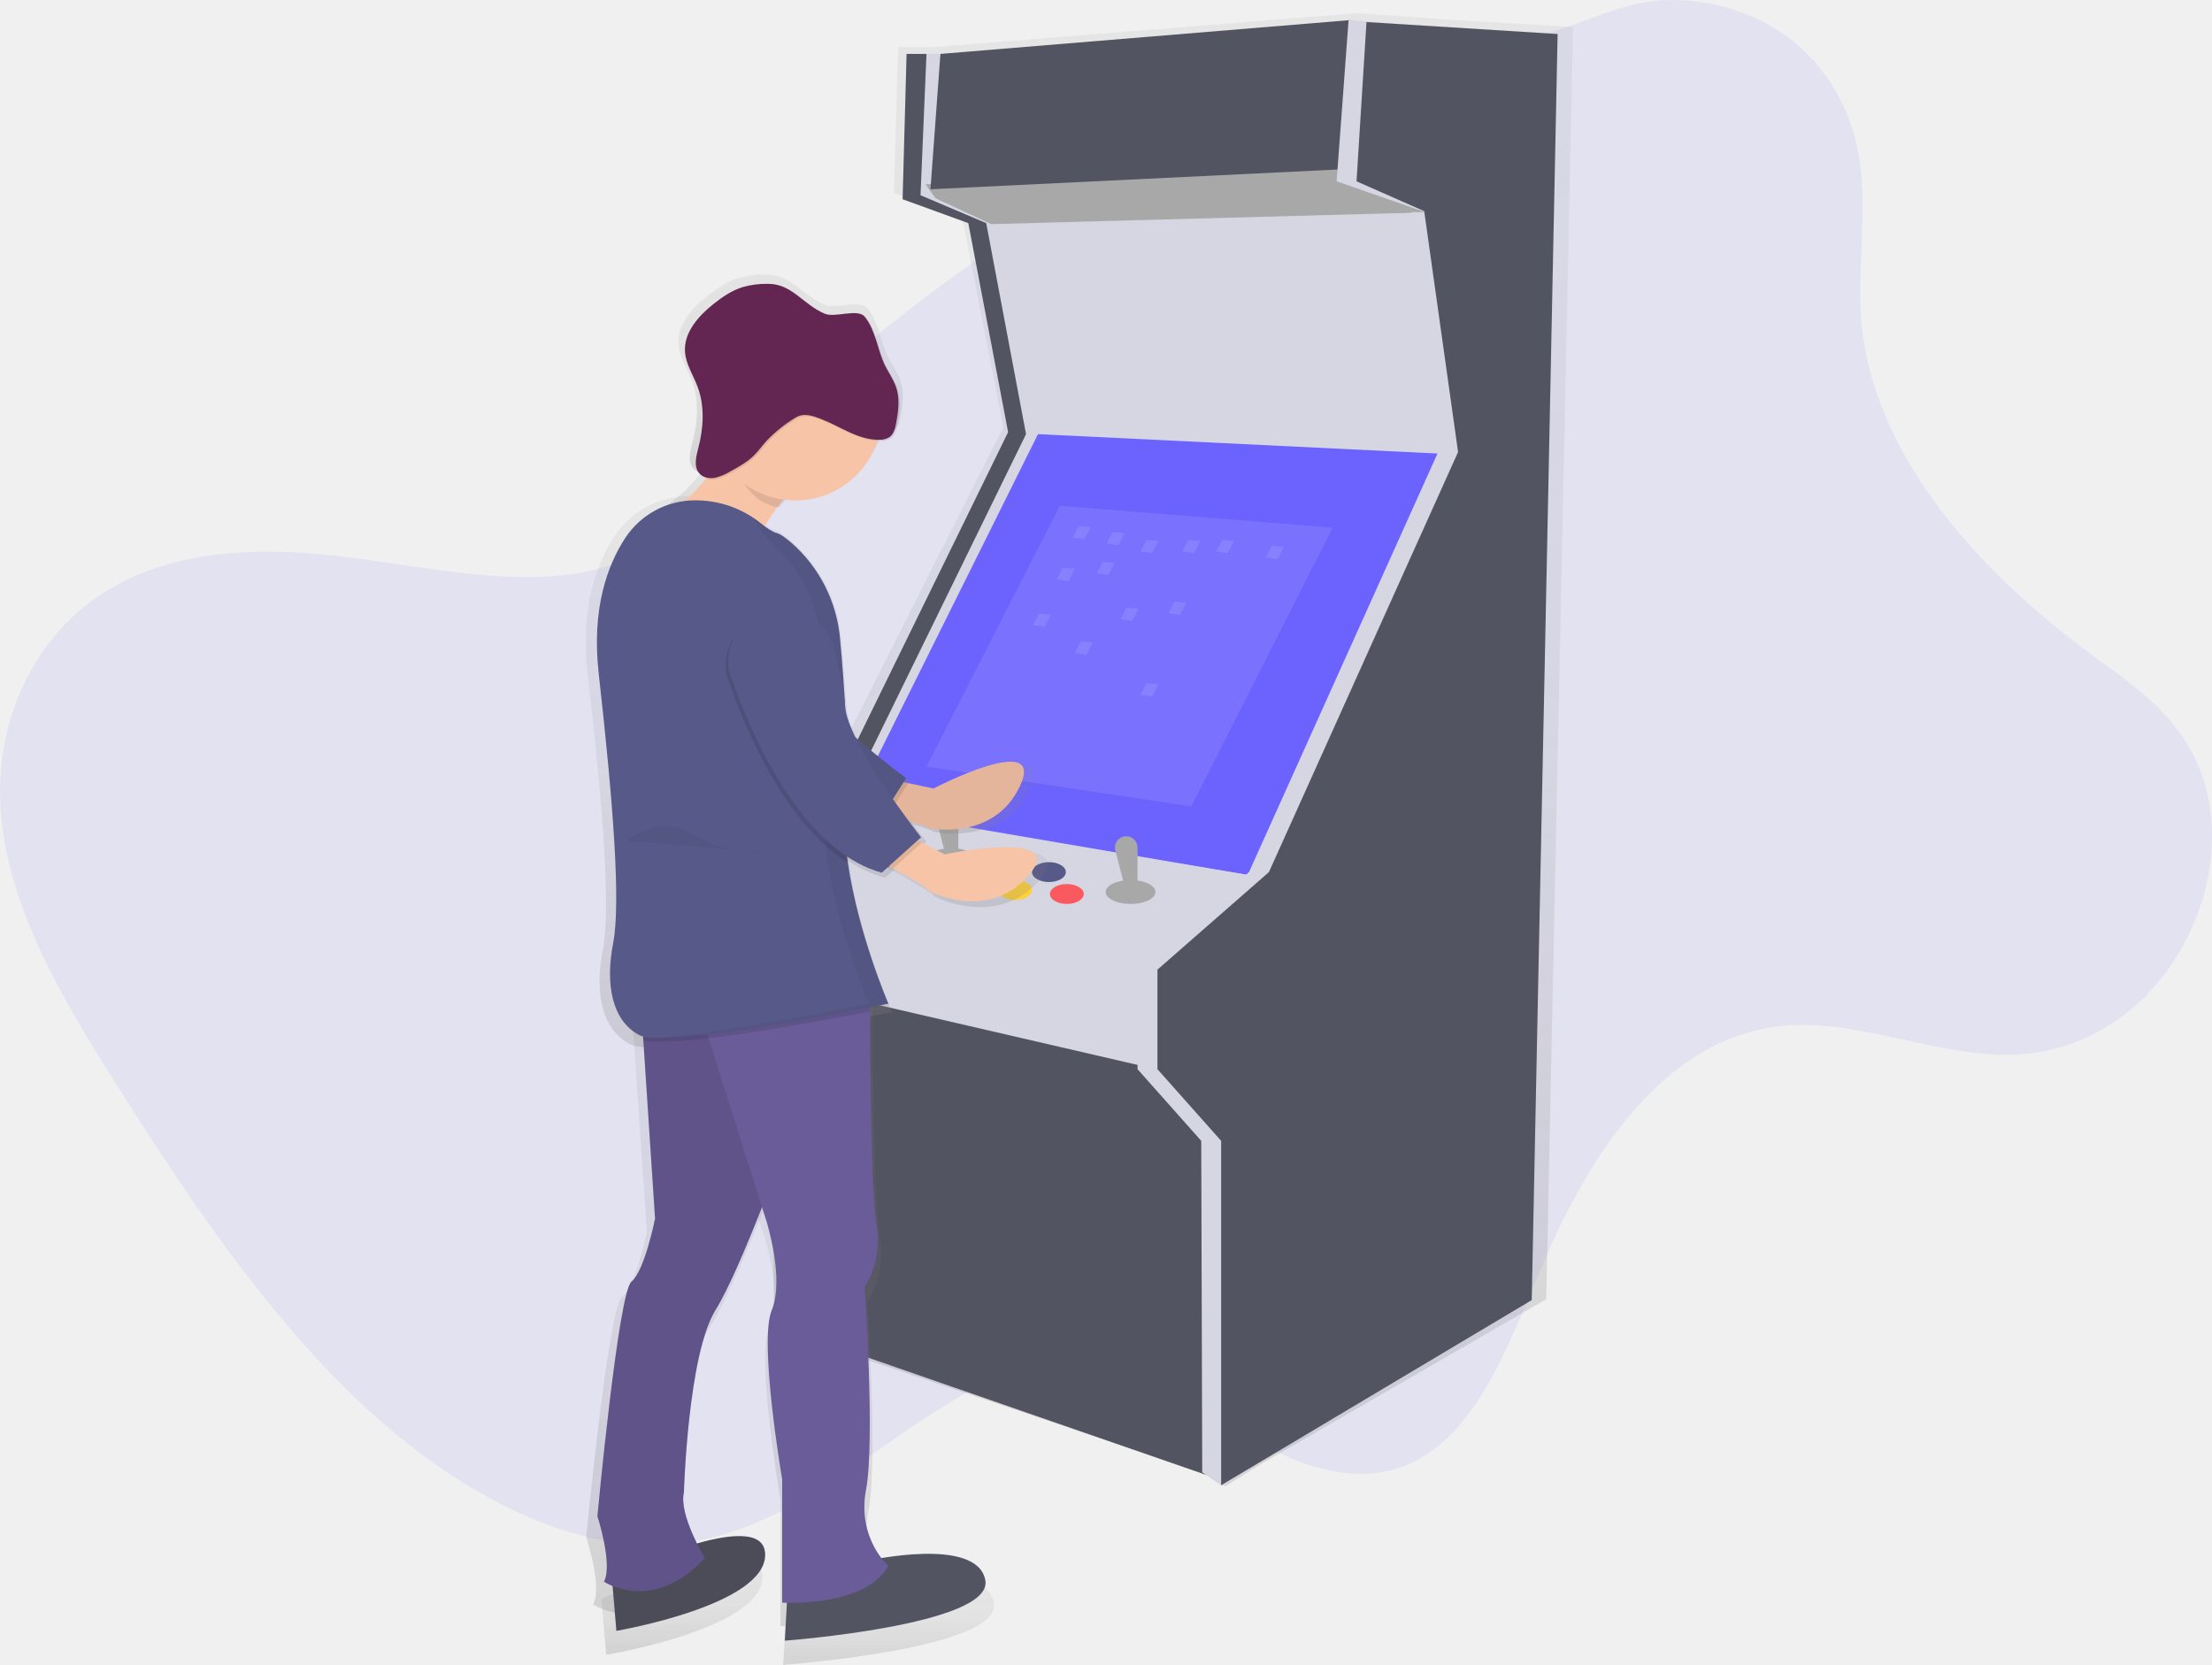
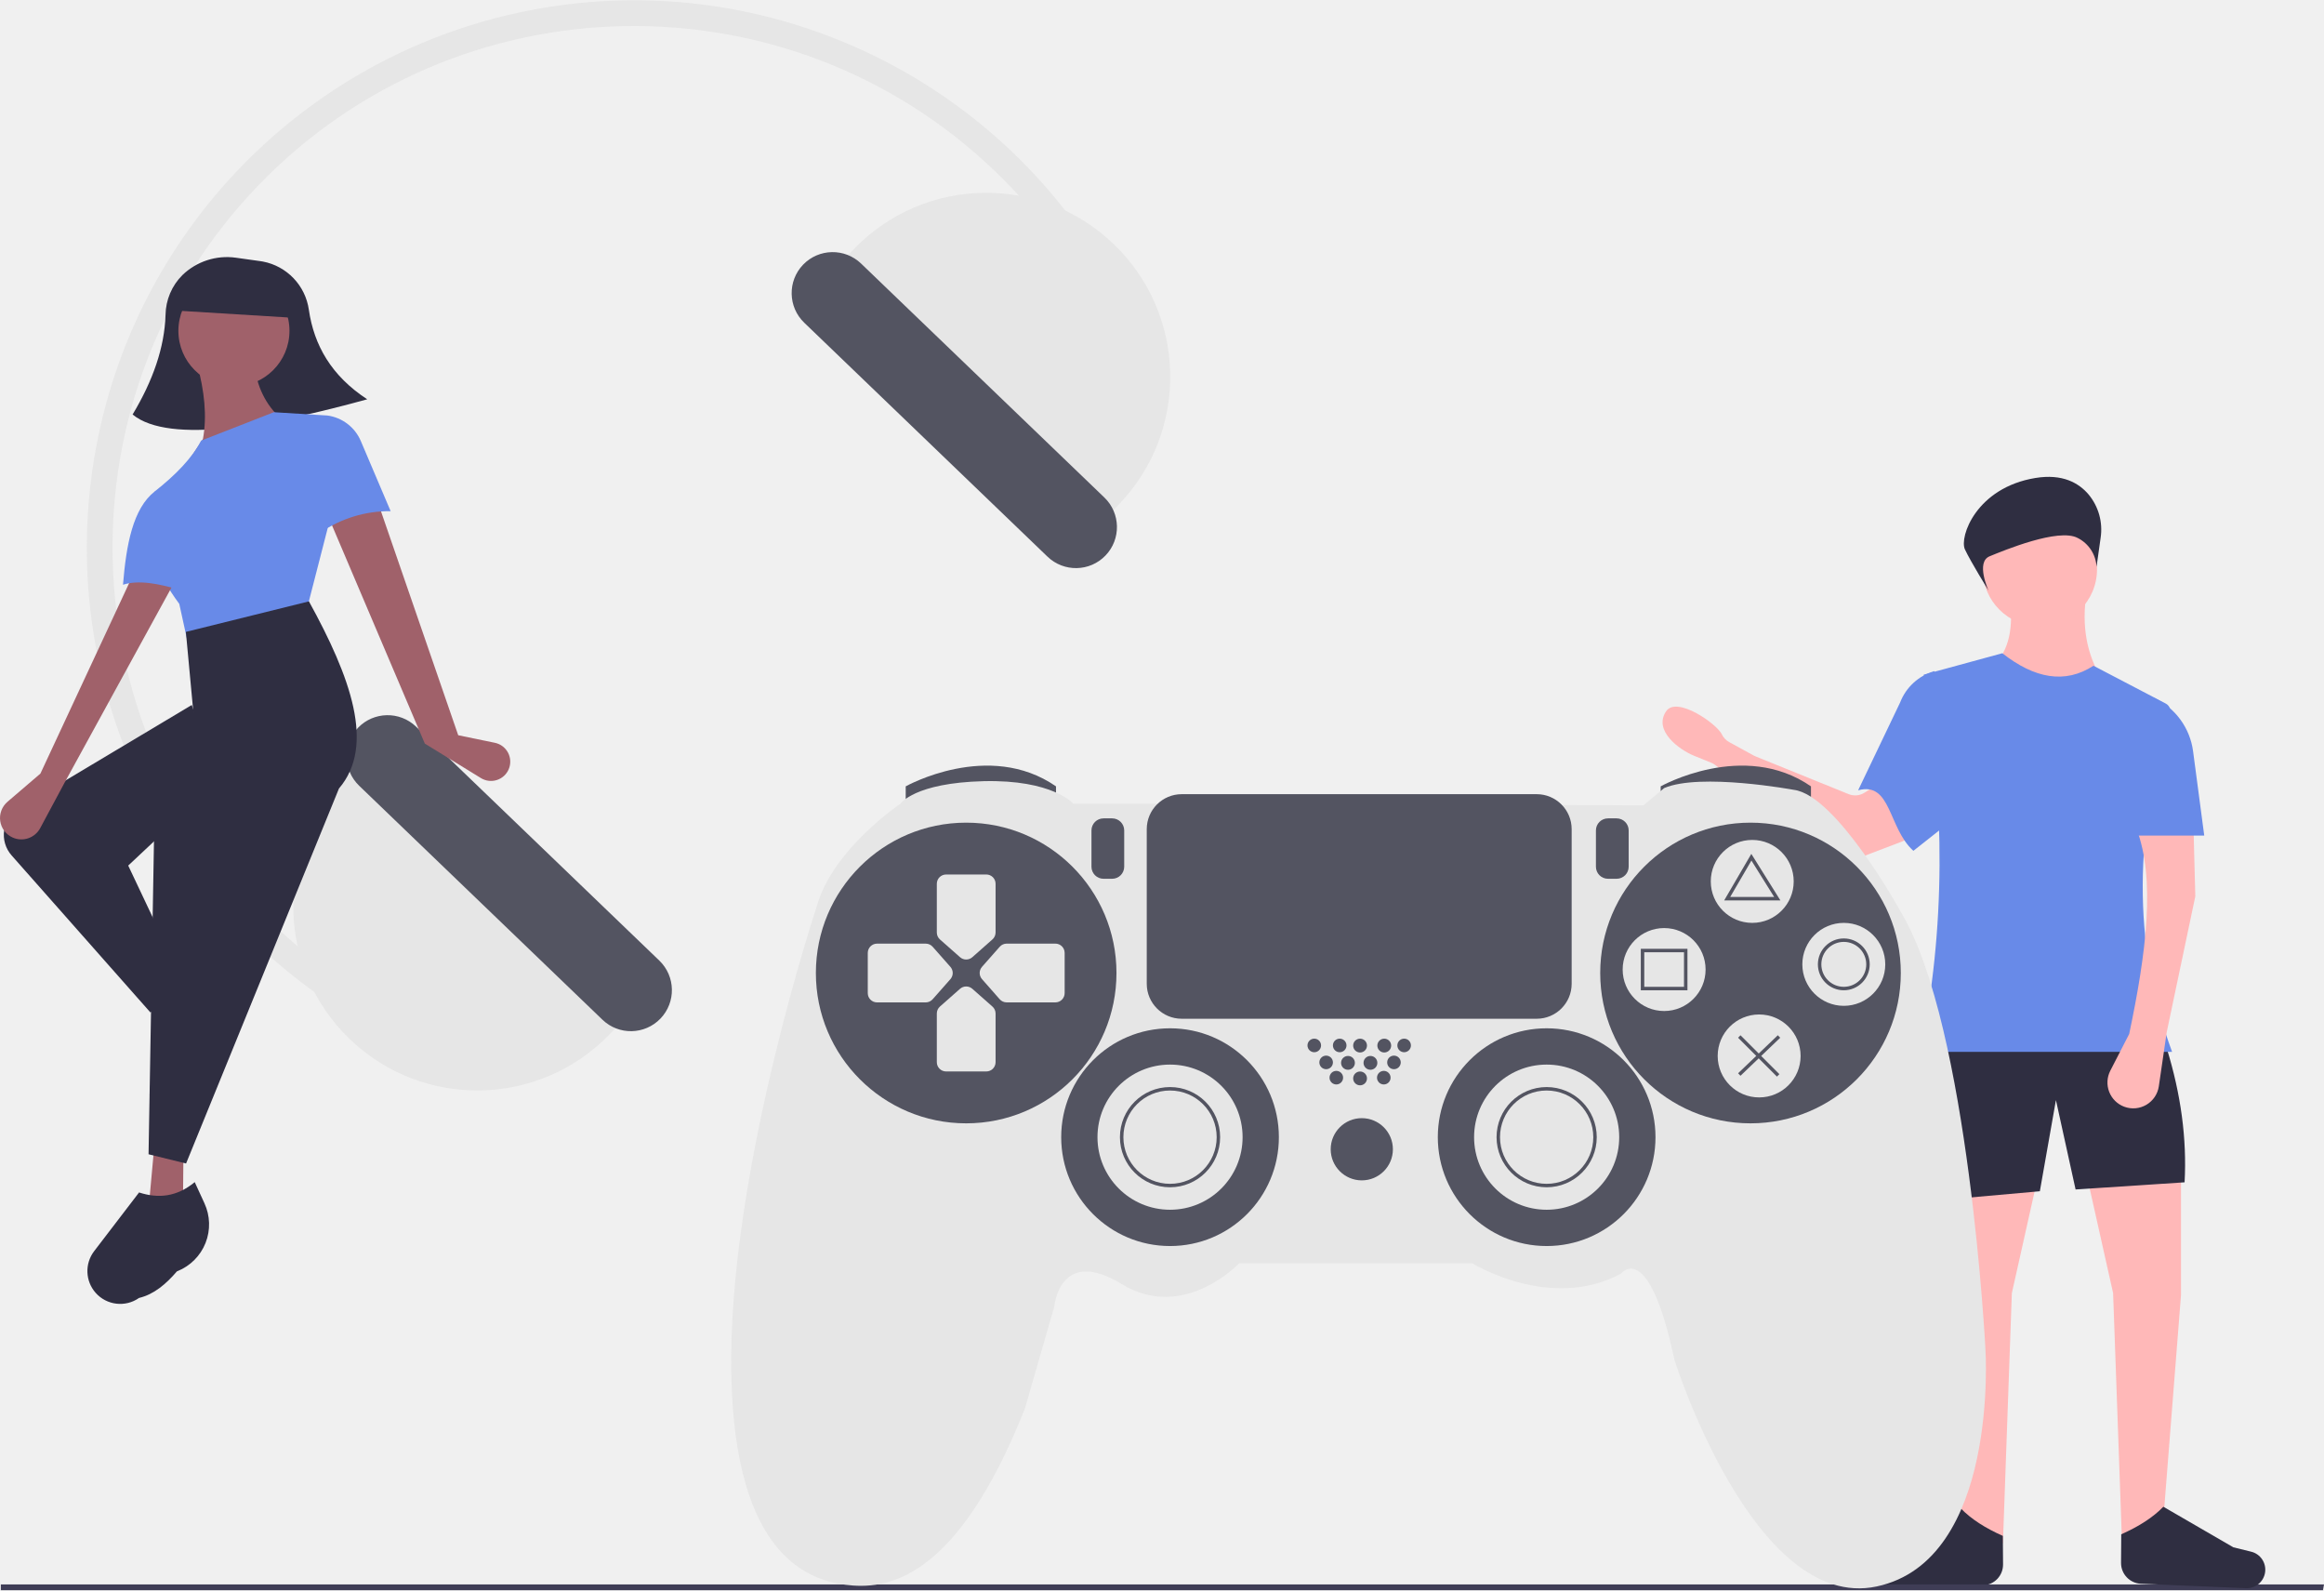
- <svg xmlns="http://www.w3.org/2000/svg" xmlns:xlink="http://www.w3.org/1999/xlink" id="9bd8837e-6a32-469b-9c65-eb2a44b6ad9f" data-name="Layer 1" width="1111.03" height="836.33" viewBox="0 0 1111.03 836.33">
-   <defs>
-     <linearGradient id="9a623e6e-caf0-4d64-85ef-a44d2d775d4e" x1="615.84" y1="778.42" x2="615.84" y2="38.42" gradientUnits="userSpaceOnUse">
-       <stop offset="0" stop-color="gray" stop-opacity="0.25" />
-       <stop offset="0.54" stop-color="gray" stop-opacity="0.12" />
-       <stop offset="1" stop-color="gray" stop-opacity="0.1" />
-     </linearGradient>
-     <linearGradient id="27839906-647e-4714-8b82-00411afaaa9d" x1="523.24" y1="450.57" x2="523.24" y2="415.61" xlink:href="#9a623e6e-caf0-4d64-85ef-a44d2d775d4e" />
-     <linearGradient id="019c00cb-56c9-415d-990c-d992997e4242" x1="492.75" y1="443.37" x2="492.75" y2="424.79" xlink:href="#9a623e6e-caf0-4d64-85ef-a44d2d775d4e" />
-     <linearGradient id="231821a7-8fe6-4f40-9490-9a81b384aeef" x1="440.03" y1="447.06" x2="440.03" y2="328.96" xlink:href="#9a623e6e-caf0-4d64-85ef-a44d2d775d4e" />
-     <linearGradient id="ae18a487-9ffc-47bd-8f52-b3a16e5ff5c8" x1="387.02" y1="863.11" x2="387.02" y2="814.32" xlink:href="#9a623e6e-caf0-4d64-85ef-a44d2d775d4e" />
-     <linearGradient id="55e06269-ab84-4259-86ac-b336e5465e15" x1="490.84" y1="868.17" x2="490.84" y2="823.44" xlink:href="#9a623e6e-caf0-4d64-85ef-a44d2d775d4e" />
-     <linearGradient id="0a1d47d7-d222-4d2a-84f6-1160d51d618c" x1="389.79" y1="842.68" x2="389.79" y2="511.9" xlink:href="#9a623e6e-caf0-4d64-85ef-a44d2d775d4e" />
-     <linearGradient id="68af950a-3acb-4036-a310-20f1e00a0aa7" x1="440.98" y1="848.71" x2="440.98" y2="532.82" xlink:href="#9a623e6e-caf0-4d64-85ef-a44d2d775d4e" />
-     <linearGradient id="0ce50e0a-8288-45d6-a68e-f9c25cfd9357" x1="413.14" y1="308.13" x2="413.14" y2="236.61" xlink:href="#9a623e6e-caf0-4d64-85ef-a44d2d775d4e" />
-     <linearGradient id="2468d3b2-8c71-46f1-86a0-8806dd38ede0" x1="422.31" y1="559.9" x2="422.31" y2="511.9" xlink:href="#9a623e6e-caf0-4d64-85ef-a44d2d775d4e" />
-     <linearGradient id="ab82eb9a-10bc-4015-8c83-c1b3ce6172f0" x1="415.6" y1="557.88" x2="415.6" y2="281.14" xlink:href="#9a623e6e-caf0-4d64-85ef-a44d2d775d4e" />
-     <linearGradient id="8509957c-49db-4aed-8978-fce3b7f533d4" x1="438.88" y1="467.59" x2="438.88" y2="339.25" xlink:href="#9a623e6e-caf0-4d64-85ef-a44d2d775d4e" />
-     <linearGradient id="c54b3c11-abda-43bb-8a8d-1fa56ce4f5d1" x1="433.54" y1="284.73" x2="433.54" y2="240.66" xlink:href="#9a623e6e-caf0-4d64-85ef-a44d2d775d4e" />
-     <linearGradient id="40d04a76-1424-458b-b947-a5bfbc7d42f2" x1="398.91" y1="249.31" x2="398.91" y2="160.24" xlink:href="#9a623e6e-caf0-4d64-85ef-a44d2d775d4e" />
-     <linearGradient id="5ce16e99-e1d1-4913-b330-fcfdc7b7fa41" x1="442.24" y1="270.35" x2="442.24" y2="170.34" xlink:href="#9a623e6e-caf0-4d64-85ef-a44d2d775d4e" />
-     <linearGradient id="4b9461a6-5ec4-4f73-8b59-40f8951be702" x1="441.54" y1="269.68" x2="441.54" y2="169.67" xlink:href="#9a623e6e-caf0-4d64-85ef-a44d2d775d4e" />
-     <linearGradient id="e3604d36-f40d-4186-a927-9dbaf3781bd2" x1="429.99" y1="557.88" x2="429.99" y2="290.91" xlink:href="#9a623e6e-caf0-4d64-85ef-a44d2d775d4e" />
-     <linearGradient id="2fa73d01-fdfe-4305-bc58-d4f4516ffda0" x1="528.56" y1="487.5" x2="528.56" y2="453.2" xlink:href="#9a623e6e-caf0-4d64-85ef-a44d2d775d4e" />
-     <linearGradient id="c580d740-0609-4a8d-8b93-2823000eeb05" x1="498.27" y1="470.57" x2="498.27" y2="453.2" xlink:href="#9a623e6e-caf0-4d64-85ef-a44d2d775d4e" />
-     <linearGradient id="3a3f1fbb-e5c8-4212-ad65-595049b5103a" x1="458.92" y1="472.77" x2="458.92" y2="337.23" xlink:href="#9a623e6e-caf0-4d64-85ef-a44d2d775d4e" />
-     <linearGradient id="557e2b40-a269-4a6b-b7c4-b92691329eac" x1="393.94" y1="462.98" x2="393.94" y2="448.81" xlink:href="#9a623e6e-caf0-4d64-85ef-a44d2d775d4e" />
-   </defs>
-   <path d="M979.63,195.7c7.28,69.4,64,127.57,117.56,166.57,17.92,13.06,37.27,26.52,48.57,48,13.81,26.21,11.38,57.12,2.53,80.58-16.12,42.77-52.19,70-93.91,70.84-36,.74-74.57-16.88-110.36-14.87C884.12,550.14,844.7,607,819.24,667.22c-18,42.6-35.45,92.38-75.5,103-28.18,7.5-61.6-7.22-89.82-29.56-13.63-10.79-27.07-23.69-42-28.4-8.86-2.8-17.63-2.46-26-1.25C509.41,722.1,458.87,802,381,807.63c-52.59,3.84-110.19-27.91-157.43-73S137.83,631.85,101.33,574C75.39,532.89,48.93,487.84,45,441.06,40.79,391.56,64,350,96.77,329.39s74-23,114.73-18.56c50.94,5.53,105.34,20.87,149.36,1.19,30-13.4,51.59-41.69,74.93-66.35,39-41.22,84.39-73.4,129.94-104.75,43.6-30,88-59.64,138-76,35.44-11.61,73.1-7.69,109.51-14.43,23.74-4.39,43.48-18,68.42-18.59,30.72-.78,68.63,12.43,87.89,51.4C987.89,120.31,975.76,158.87,979.63,195.7Z" transform="translate(-44.49 -31.83)" fill="#6c63ff" opacity="0.1" />
-   <path d="M834.57,45.45l-68.3-4.14-39.52-2.82v-.07l-.49,0-.55,0v.08l-212.51,17H495.58l-2.07,73.35,34.21,12.06,20.73,105.5L454.12,433.28l-57,43.2v41.19l34.21,33.16,2.07,151.72,10.37,2,0-1.61,5.21,1v.6l202.45,68.08,8.51,5.77,17.8-11.09,143.4-82.85ZM616.92,516.77h0l55.46-47h0ZM424.57,536.27l15,14.57v.9Z" transform="translate(-44.49 -31.83)" fill="url(#9a623e6e-caf0-4d64-85ef-a44d2d775d4e)" />
-   <polygon points="407.35 522.08 609.35 573.08 579.35 539.08 562.35 518.08 385.35 483.08 377.35 490.08 407.35 522.08" fill="#535461" />
-   <polygon points="377.35 490.08 576.35 536.08 577.35 488.08 520.35 466.08 406.35 447.08 373.35 447.08 377.35 490.08" fill="#d6d6e3" />
-   <polygon points="521.35 218.08 724.35 231.08 724.35 193.08 710.35 108.08 703.35 102.08 500.35 108.08 521.35 218.08" fill="#d6d6e3" />
-   <polygon points="473.35 27.08 463.35 27.08 461.35 100.08 494.35 112.08 514.35 217.08 423.35 403.08 368.35 446.08 368.35 487.08 401.35 520.08 403.35 671.08 413.35 673.08 411.35 523.08 378.35 488.08 377.35 446.08 430.35 404.08 523.35 218.08 503.35 112.08 470.35 98.08 473.35 27.08 473.35 27.08" fill="#d6d6e3" />
-   <polygon points="465.35 27.08 455.35 27.08 453.35 100.08 486.35 112.08 506.35 217.08 415.35 403.08 360.35 446.08 360.35 487.08 393.35 520.08 395.35 671.08 405.35 673.08 403.35 523.08 370.35 488.08 369.35 446.08 424.35 404.08 515.35 218.08 495.35 112.08 462.35 98.08 465.35 27.08 465.35 27.08" fill="#535461" />
-   <polygon points="464.85 92.58 469.85 99.58 497.85 112.58 719.85 106.58 698.35 100.08 675.35 90.08 678.35 82.08 464.85 92.58" fill="#a8a8a8" />
-   <polygon points="427.35 407.08 630.35 440.08 671.35 353.08 727.35 228.08 521.35 218.08 427.35 407.08" fill="#6c63ff" />
-   <g opacity="0.1">
-     <polygon points="532.35 254.08 669.35 265.08 598.35 405.08 465.35 385.08 532.35 254.08" fill="#fff" />
-   </g>
-   <g opacity="0.1">
-     <polygon points="541.8 264.25 547.85 264.74 544.72 270.91 538.85 270.03 541.8 264.25" fill="#fff" />
-   </g>
-   <g opacity="0.1">
-     <polygon points="542.8 322.25 548.85 322.74 545.72 328.91 539.85 328.03 542.8 322.25" fill="#fff" />
-   </g>
-   <g opacity="0.1">
-     <polygon points="575.8 271.25 581.85 271.74 578.72 277.91 572.85 277.03 575.8 271.25" fill="#fff" />
-   </g>
-   <g opacity="0.1">
-     <polygon points="638.8 274.25 644.85 274.74 641.72 280.91 635.85 280.03 638.8 274.25" fill="#fff" />
-   </g>
-   <g opacity="0.1">
-     <polygon points="553.8 282.25 559.85 282.74 556.72 288.91 550.85 288.03 553.8 282.25" fill="#fff" />
-   </g>
-   <g opacity="0.1">
-     <polygon points="575.8 343.25 581.85 343.74 578.72 349.91 572.85 349.03 575.8 343.25" fill="#fff" />
-   </g>
-   <g opacity="0.1">
-     <polygon points="521.8 308.25 527.85 308.74 524.72 314.91 518.85 314.03 521.8 308.25" fill="#fff" />
-   </g>
-   <g opacity="0.1">
-     <polygon points="613.8 271.25 619.85 271.74 616.72 277.91 610.85 277.03 613.8 271.25" fill="#fff" />
-   </g>
-   <g opacity="0.1">
-     <polygon points="565.8 305.25 571.85 305.74 568.72 311.91 562.85 311.03 565.8 305.25" fill="#fff" />
-   </g>
-   <g opacity="0.1">
-     <polygon points="558.8 267.25 564.85 267.74 561.72 273.91 555.85 273.03 558.8 267.25" fill="#fff" />
-   </g>
-   <g opacity="0.1">
-     <polygon points="589.8 302.25 595.85 302.74 592.72 308.91 586.85 308.03 589.8 302.25" fill="#fff" />
-   </g>
-   <g opacity="0.1">
-     <polygon points="596.8 271.25 602.85 271.74 599.72 277.91 593.85 277.03 596.8 271.25" fill="#fff" />
-   </g>
-   <g opacity="0.1">
-     <polygon points="533.8 285.25 539.85 285.74 536.72 291.91 530.85 291.03 533.8 285.25" fill="#fff" />
-   </g>
-   <polygon points="373.35 447.08 571.35 487.08 625.89 439.36 427.85 405.58 373.35 447.08" fill="#d6d6e3" />
-   <polygon points="410.35 517.08 410.35 673.08 606.35 741.08 609.35 579.08 601.35 564.01 565.35 555.08 410.35 517.08" fill="#535461" />
-   <ellipse cx="435.85" cy="420.08" rx="8.5" ry="5" fill="#575988" />
-   <ellipse cx="442.85" cy="431.08" rx="8.5" ry="5" fill="#fa595f" />
-   <ellipse cx="418.85" cy="428.08" rx="8.5" ry="5" fill="#ffd037" />
-   <ellipse cx="526.85" cy="438.08" rx="8.5" ry="5" fill="#575988" />
-   <ellipse cx="509.85" cy="447.08" rx="8.5" ry="5" fill="#ffd037" />
-   <ellipse cx="477.85" cy="432.08" rx="12.5" ry="6" fill="#a8a8a8" />
-   <ellipse cx="535.85" cy="449.08" rx="8.5" ry="5" fill="#fa595f" />
-   <path d="M525.84,462.92h-6L514.68,443a5.67,5.67,0,0,1,5.49-7.09h0a5.67,5.67,0,0,1,5.67,5.67Z" transform="translate(-44.49 -31.83)" fill="#a8a8a8" />
-   <ellipse cx="567.85" cy="448.08" rx="12.5" ry="6" fill="#a8a8a8" />
-   <path d="M615.84,478.92h-6L604.68,459a5.67,5.67,0,0,1,5.49-7.09h0a5.67,5.67,0,0,1,5.67,5.67Z" transform="translate(-44.49 -31.83)" fill="#a8a8a8" />
-   <polygon points="472.35 27.08 678.35 10.08 673.35 85.08 467.35 95.08 472.35 27.08" fill="#535461" />
-   <polygon points="677.35 10.08 772.35 17.08 759.35 653.08 613.85 746.58 603.85 739.58 603.35 573.08 571.35 537.08 571.35 487.08 627.35 438.08 722.35 227.08 708.85 106.58 715.85 106.58 671.35 91.08 677.35 10.08" fill="#d6d6e3" />
-   <polygon points="686.35 11.08 782.35 17.08 769.35 653.08 613.35 746.08 613.35 573.08 581.35 537.08 581.35 487.08 637.35 438.08 732.35 227.08 715.35 106.08 681.35 91.08 686.35 11.08" fill="#535461" />
-   <path d="M561.95,428.21c-14,29-48.46,21.48-48.46,21.48-1.78-1.65-12.92-4.41-21.37-6.32-5.42-1.23-9.73-2.09-9.73-2.09l11.83-16.49,8.87,1.82,13.23,2.72S576,399.22,561.95,428.21Z" transform="translate(-44.49 -31.83)" fill="url(#27839906-647e-4714-8b82-00411afaaa9d)" />
-   <g opacity="0.08">
-     <path d="M561.95,428.21c-14,29-48.46,21.48-48.46,21.48-1.78-1.65-12.92-4.41-21.37-6.32-5.42-1.23-9.73-2.09-9.73-2.09l11.83-16.49,8.87,1.82,13.23,2.72S576,399.22,561.95,428.21Z" transform="translate(-44.49 -31.83)" fill="url(#27839906-647e-4714-8b82-00411afaaa9d)" />
-   </g>
-   <g opacity="0.1">
-     <path d="M503.1,426.61l-11,16.77c-5.42-1.23-9.73-2.09-9.73-2.09l11.83-16.49Z" transform="translate(-44.49 -31.83)" fill="url(#019c00cb-56c9-415d-990c-d992997e4242)" />
-   </g>
-   <path d="M380.12,366.67s51.57,80.59,106.79,80.4l15-23s-50.54-36.1-57.26-54.92c-2.48-7-7.6-16.59-13.06-26-16.77-28.83-62-10-52.06,21.68Q379.82,365.77,380.12,366.67Z" transform="translate(-44.49 -31.83)" fill="url(#231821a7-8fe6-4f40-9490-9a81b384aeef)" />
-   <g opacity="0.05">
-     <path d="M380.12,366.67s51.57,80.59,106.79,80.4l15-23s-50.54-36.1-57.26-54.92c-2.48-7-7.6-16.59-13.06-26-16.77-28.83-62-10-52.06,21.68Q379.82,365.77,380.12,366.67Z" transform="translate(-44.49 -31.83)" fill="url(#231821a7-8fe6-4f40-9490-9a81b384aeef)" />
-   </g>
-   <path d="M346.55,835.1l2.42,28s79.21-13.16,78.52-39.47S346.55,835.1,346.55,835.1Z" transform="translate(-44.49 -31.83)" fill="url(#ae18a487-9ffc-47bd-8f52-b3a16e5ff5c8)" />
-   <g opacity="0.1">
-     <path d="M346.55,835.1l2.42,28s79.21-13.16,78.52-39.47S346.55,835.1,346.55,835.1Z" transform="translate(-44.49 -31.83)" fill="url(#ae18a487-9ffc-47bd-8f52-b3a16e5ff5c8)" />
-   </g>
-   <path d="M439.25,843.87l-1.38,24.29s110-8.1,105.84-31S481.45,827,481.45,827Z" transform="translate(-44.49 -31.83)" fill="url(#55e06269-ab84-4259-86ac-b336e5465e15)" />
-   <path d="M440.63,606.37s-6.5,18-14.8,38.62c-7.94,19.74-17.52,41.93-24.63,53.14-14.53,22.94-16.6,93.79-16.6,93.79-2.77,11.47,11.07,33.74,11.07,33.74-27.67,29-53.27,12.15-53.27,12.15,4.84-8.77-3.46-33.74-3.46-33.74s11.07-115.38,18-120.78,12.45-32.39,12.45-32.39l-6.19-91.72-1.42-21,59.49-26.31,4.29,20.92,4.25,20.71Z" transform="translate(-44.49 -31.83)" fill="url(#0a1d47d7-d222-4d2a-84f6-1160d51d618c)" />
-   <g opacity="0.1">
-     <path d="M440.63,606.37s-6.5,18-14.8,38.62c-7.94,19.74-17.52,41.93-24.63,53.14-14.53,22.94-16.6,93.79-16.6,93.79-2.77,11.47,11.07,33.74,11.07,33.74-27.67,29-53.27,12.15-53.27,12.15,4.84-8.77-3.46-33.74-3.46-33.74s11.07-115.38,18-120.78,12.45-32.39,12.45-32.39l-6.19-91.72-1.42-21,59.49-26.31,4.29,20.92,4.25,20.71Z" transform="translate(-44.49 -31.83)" fill="url(#0a1d47d7-d222-4d2a-84f6-1160d51d618c)" />
-   </g>
-   <path d="M492.51,829.71c-12.45,21.59-56,18.89-56,18.89V785.17s-12.45-70.85-5.53-87-2.77-45.88-2.77-45.88L425.83,645l-28.21-87-8.18-25.22h93.39s0,4.32,0,11.34c.12,27,.68,93.91,3.43,109.44,3.46,19.57-6.23,32.39-6.23,32.39s5.53,79.62.69,104.58S492.51,829.71,492.51,829.71Z" transform="translate(-44.49 -31.83)" fill="url(#68af950a-3acb-4036-a310-20f1e00a0aa7)" />
-   <path d="M415.73,236.61s-14.53,39.13-43.58,53.3,47.73,18.22,47.73,18.22,12.45-29.69,40.81-50.61Z" transform="translate(-44.49 -31.83)" fill="url(#0ce50e0a-8288-45d6-a68e-f9c25cfd9357)" />
-   <g opacity="0.1">
-     <path d="M482.86,544.16c-11.58,2.23-32.07,6.05-53.06,9.37-11,1.74-22.12,3.34-32.18,4.5-15.48,1.79-28.43,2.54-34.43,1.14l-1.42-21,59.49-26.31,4.29,20.92h57.28S482.83,537.14,482.86,544.16Z" transform="translate(-44.49 -31.83)" fill="url(#2468d3b2-8c71-46f1-86a0-8806dd38ede0)" />
-   </g>
-   <path d="M492.51,540.24S375.6,563.86,361.08,556.44s-18-26.31-13.84-47.23,0-72.87-7.61-139c-3.83-33.3,4.61-55.65,13.95-69.63a44.41,44.41,0,0,1,37-19.43,56,56,0,0,1,34.87,12c2.92,2.33,5.87,4.24,8.28,4.89,1.9.51,4.76,2.53,8,5.28A73.67,73.67,0,0,1,467,352.23c1.2,12.57,2.47,28.4,3.09,44.4a361,361,0,0,1-.42,41,134.37,134.37,0,0,0,1.42,29.91C476.48,504,492.51,540.24,492.51,540.24Z" transform="translate(-44.49 -31.83)" fill="url(#ab82eb9a-10bc-4015-8c83-c1b3ce6172f0)" />
-   <g opacity="0.1">
-     <path d="M471.1,467.59c-42.43-25.82-64.37-98.06-64.37-98.06,0-.63,0-1.25-.07-1.86-.95-33.13,47.83-39.51,56.11-7.36,2.69,10.47,5,21.09,5.48,28.43a30.39,30.39,0,0,0,1.85,7.89,361,361,0,0,1-.42,41A134.37,134.37,0,0,0,471.1,467.59Z" transform="translate(-44.49 -31.83)" fill="url(#8509957c-49db-4aed-8978-fce3b7f533d4)" />
-   </g>
-   <g opacity="0.1">
-     <path d="M408.46,259.89c6.9,11.41,12.36,22.9,26.37,24.85a126.9,126.9,0,0,1,23.78-23.16l-45-20.92S416.25,247.8,408.46,259.89Z" transform="translate(-44.49 -31.83)" fill="url(#c54b3c11-abda-43bb-8a8d-1fa56ce4f5d1)" />
-   </g>
-   <ellipse cx="398.91" cy="204.77" rx="45.66" ry="44.53" fill="url(#40d04a76-1424-458b-b947-a5bfbc7d42f2)" />
-   <g opacity="0.1">
-     <path d="M488.53,250.57a9.33,9.33,0,0,0,5.36-1.42c2.19-1.59,2.89-4.44,3.39-7.06,1.19-6.19,2.12-12.71,0-18.67-1.37-3.94-4-7.35-5.84-11.09-4.1-8.17-4.83-18-10.68-25.09-3.65-4.44-16.48,0-21.84-2.24-11.52-4.84-16.52-14.66-29.07-14.65a46.37,46.37,0,0,0-13.62,1.7c-5.61,1.73-10.57,5-15.18,8.59-8,6.22-15.84,14.76-15.13,24.74.46,6.37,4.35,12,6.64,17.94,3.84,10,3.14,21.24.37,31.6-1.18,4.41-2.53,9.68.6,13.05,2,2.11,5.17,2.71,8,2.25a26.64,26.64,0,0,0,8-3.2c4.5-2.39,9.06-4.82,12.7-8.33,2.41-2.32,4.35-5.06,6.64-7.49a73.4,73.4,0,0,1,15.1-12c4.43-2.66,9-1,13.65.73C467.84,243.68,477.29,250.77,488.53,250.57Z" transform="translate(-44.49 -31.83)" fill="url(#5ce16e99-e1d1-4913-b330-fcfdc7b7fa41)" />
-   </g>
-   <path d="M487.84,249.89a9.33,9.33,0,0,0,5.36-1.42c2.19-1.59,2.89-4.44,3.39-7.06,1.19-6.19,2.12-12.71,0-18.67-1.37-3.94-4-7.35-5.84-11.09-4.1-8.17-4.83-18-10.68-25.09-3.65-4.44-15.79.68-21.15-1.57-11.52-4.84-17.21-15.33-29.76-15.32a46.37,46.37,0,0,0-13.62,1.7c-5.61,1.73-10.57,5-15.18,8.59-8,6.22-15.84,14.76-15.13,24.74.46,6.37,4.35,12,6.64,17.94,3.84,10,3.14,21.24.37,31.6-1.18,4.41-2.53,9.68.6,13.05,2,2.11,5.17,2.71,8,2.25a26.64,26.64,0,0,0,8-3.2c4.5-2.39,9.06-4.82,12.7-8.33,2.41-2.32,4.35-5.06,6.64-7.49a73.4,73.4,0,0,1,15.1-12c4.43-2.66,9-1,13.65.73C467.15,243,476.6,250.09,487.84,249.89Z" transform="translate(-44.49 -31.83)" fill="url(#4b9461a6-5ec4-4f73-8b59-40f8951be702)" />
-   <g opacity="0.05">
-     <path d="M471.1,467.59a134.37,134.37,0,0,1-1.42-29.91,361,361,0,0,0,.42-41c-.62-16-1.88-31.83-3.09-44.4a73.67,73.67,0,0,0-25.33-48.94c-3.21-2.75-6.07-4.78-8-5.28-2.41-.64-5.36-2.56-8.28-4.89-9.82-7.83,2.66,7.42,5.87,10.17a73.67,73.67,0,0,1,25.33,48.94c1.2,12.57,2.47,28.4,3.09,44.4a361,361,0,0,1-.42,41,134.37,134.37,0,0,0,1.42,29.91c5.38,36.43,21.41,72.65,21.41,72.65s-78.26,15.81-114.68,17.49c28.54,2,125.05-17.49,125.05-17.49S476.48,504,471.1,467.59Z" transform="translate(-44.49 -31.83)" fill="url(#e3604d36-f40d-4186-a927-9dbaf3781bd2)" />
-   </g>
-   <path d="M566.53,474.12c-21.45,24.29-52.57,8.1-52.57,8.1-1.27-2.06-11.25-7.61-18.86-11.65-4.89-2.59-8.81-4.55-8.81-4.55L502.2,453.2l8.05,4.06,12,6.06S588,449.83,566.53,474.12Z" transform="translate(-44.49 -31.83)" fill="url(#2fa73d01-fdfe-4305-bc58-d4f4516ffda0)" />
-   <g opacity="0.1">
-     <path d="M510.25,457.26,495.1,470.57c-4.89-2.59-8.81-4.55-8.81-4.55L502.2,453.2Z" transform="translate(-44.49 -31.83)" fill="url(#c580d740-0609-4a8d-8b93-2823000eeb05)" />
-   </g>
-   <path d="M408.12,367.51s27.67,91.09,80.94,105.26l20.75-18.22S471,406.61,469.64,386.72c-.49-7.35-2.79-18-5.48-28.43-8.28-32.14-57.06-25.77-56.11,7.36Q408.08,366.57,408.12,367.51Z" transform="translate(-44.49 -31.83)" fill="url(#3a3f1fbb-e5c8-4212-ad65-595049b5103a)" />
-   <path d="M354.51,456.24s18-14.17,34.59-3.37,40.81,9.45,44.27,10.12" transform="translate(-44.49 -31.83)" opacity="0.05" fill="url(#557e2b40-a269-4a6b-b7c4-b92691329eac)" />
-   <path d="M556.77,426.73c-13.35,28.28-46.12,21-46.12,21-1.7-1.61-12.3-4.3-20.33-6.16-5.16-1.2-9.26-2-9.26-2l11.26-16.09,8.44,1.78,12.59,2.65S570.12,398.44,556.77,426.73Z" transform="translate(-44.49 -31.83)" fill="#f7c4a7" />
-   <path d="M556.77,426.73c-13.35,28.28-46.12,21-46.12,21-1.7-1.61-12.3-4.3-20.33-6.16-5.16-1.2-9.26-2-9.26-2l11.26-16.09,8.44,1.78,12.59,2.65S570.12,398.44,556.77,426.73Z" transform="translate(-44.49 -31.83)" opacity="0.08" />
-   <path d="M500.76,425.16l-10.44,16.36c-5.16-1.2-9.26-2-9.26-2l11.26-16.09Z" transform="translate(-44.49 -31.83)" opacity="0.1" />
-   <path d="M383.73,366.68s49.08,78.64,101.62,78.44l14.29-22.4s-48.09-35.22-54.49-53.59c-2.36-6.78-7.23-16.18-12.42-25.34-16-28.12-59-9.75-49.55,21.16Q383.45,365.8,383.73,366.68Z" transform="translate(-44.49 -31.83)" fill="#575988" />
-   <path d="M383.73,366.68s49.08,78.64,101.62,78.44l14.29-22.4s-48.09-35.22-54.49-53.59c-2.36-6.78-7.23-16.18-12.42-25.34-16-28.12-59-9.75-49.55,21.16Q383.45,365.8,383.73,366.68Z" transform="translate(-44.49 -31.83)" opacity="0.05" />
-   <path d="M351.78,823.73l2.3,27.32s75.38-12.84,74.72-38.51S351.78,823.73,351.78,823.73Z" transform="translate(-44.49 -31.83)" fill="#535461" />
-   <path d="M351.78,823.73l2.3,27.32s75.38-12.84,74.72-38.51S351.78,823.73,351.78,823.73Z" transform="translate(-44.49 -31.83)" opacity="0.1" />
-   <path d="M440,832.29,438.68,856s104.68-7.9,100.73-30.28-59.25-9.88-59.25-9.88Z" transform="translate(-44.49 -31.83)" fill="#535461" />
-   <path d="M441.31,600.55s-6.19,17.54-14.09,37.68c-7.56,19.26-16.68,40.91-23.44,51.85C390,712.47,388,781.59,388,781.59c-2.63,11.19,10.53,32.92,10.53,32.92-26.33,28.31-50.69,11.85-50.69,11.85,4.61-8.56-3.29-32.92-3.29-32.92s10.53-112.58,17.12-117.84S373.51,644,373.51,644l-5.89-89.49-1.35-20.45,56.62-25.68L427,528.79,431,549Z" transform="translate(-44.49 -31.83)" fill="#6a5c99" />
-   <path d="M441.31,600.55s-6.19,17.54-14.09,37.68c-7.56,19.26-16.68,40.91-23.44,51.85C390,712.47,388,781.59,388,781.59c-2.63,11.19,10.53,32.92,10.53,32.92-26.33,28.31-50.69,11.85-50.69,11.85,4.61-8.56-3.29-32.92-3.29-32.92s10.53-112.58,17.12-117.84S373.51,644,373.51,644l-5.89-89.49-1.35-20.45,56.62-25.68L427,528.79,431,549Z" transform="translate(-44.49 -31.83)" opacity="0.1" />
-   <path d="M490.69,818.46c-11.85,21.07-53.33,18.43-53.33,18.43V775s-11.85-69.13-5.27-84.93-2.63-44.77-2.63-44.77l-2.24-7.08-26.85-84.84-7.78-24.6h88.88s0,4.21,0,11.07c.11,26.33.65,91.63,3.27,106.78,3.29,19.09-5.93,31.6-5.93,31.6s5.27,77.68.66,102S490.69,818.46,490.69,818.46Z" transform="translate(-44.49 -31.83)" fill="#6a5c99" />
-   <path d="M417.61,239.78s-13.83,38.18-41.48,52,45.43,17.78,45.43,17.78,11.85-29,38.84-49.38Z" transform="translate(-44.49 -31.83)" fill="#f7c4a7" />
-   <path d="M481.5,539.86C470.48,542,451,545.76,431,549c-10.46,1.7-21.05,3.26-30.63,4.39-14.73,1.74-27.06,2.48-32.77,1.11l-1.35-20.45,56.62-25.68L427,528.79h54.51S481.47,533,481.5,539.86Z" transform="translate(-44.49 -31.83)" opacity="0.1" />
-   <path d="M490.69,536s-111.26,23-125.08,15.8-17.12-25.68-13.17-46.08,0-71.1-7.24-135.62c-3.65-32.49,4.39-54.29,13.27-67.94a42,42,0,0,1,35.2-19,52.41,52.41,0,0,1,33.18,11.69c2.78,2.27,5.59,4.14,7.88,4.77,1.81.49,4.53,2.47,7.58,5.15a72.49,72.49,0,0,1,24.11,47.75c1.15,12.26,2.35,27.71,2.94,43.33a361.13,361.13,0,0,1-.39,40,134.37,134.37,0,0,0,1.35,29.18C475.43,500.69,490.69,536,490.69,536Z" transform="translate(-44.49 -31.83)" fill="#575988" />
-   <path d="M470.31,465.15c-40.38-25.19-61.26-95.68-61.26-95.68,0-.61,0-1.22-.07-1.81-.9-32.32,45.52-38.55,53.4-7.18,2.56,10.22,4.75,20.57,5.21,27.74a30.28,30.28,0,0,0,1.76,7.7,361.13,361.13,0,0,1-.39,40A134.37,134.37,0,0,0,470.31,465.15Z" transform="translate(-44.49 -31.83)" opacity="0.1" />
-   <path d="M410.7,262.49c6.56,11.13,11.76,22.35,25.1,24.24a122.24,122.24,0,0,1,22.63-22.6l-42.79-20.41S418.11,250.7,410.7,262.49Z" transform="translate(-44.49 -31.83)" opacity="0.1" />
-   <circle cx="399.46" cy="207.95" r="43.45" fill="#f7c4a7" />
-   <path d="M486.9,253.4A8.72,8.72,0,0,0,492,252c2.08-1.55,2.75-4.34,3.22-6.89,1.13-6,2-12.4,0-18.22-1.3-3.85-3.77-7.17-5.56-10.82-3.91-8-4.6-17.56-10.16-24.48-3.48-4.33-15.68,0-20.79-2.19-11-4.72-15.72-14.3-27.66-14.29a43.1,43.1,0,0,0-13,1.66c-5.34,1.68-10.06,4.9-14.44,8.38-7.64,6.07-15.08,14.4-14.4,24.14.44,6.22,4.14,11.66,6.32,17.5,3.66,9.78,3,20.73.35,30.83-1.12,4.3-2.41,9.44.57,12.74,1.86,2.05,4.92,2.65,7.65,2.19a25,25,0,0,0,7.65-3.12c4.28-2.33,8.62-4.7,12.08-8.12,2.29-2.27,4.14-4.94,6.32-7.31a70.17,70.17,0,0,1,14.37-11.71c4.22-2.59,8.55-1,13,.71C467.21,246.68,476.2,253.6,486.9,253.4Z" transform="translate(-44.49 -31.83)" opacity="0.1" />
-   <path d="M486.24,252.74a8.72,8.72,0,0,0,5.1-1.38c2.08-1.55,2.75-4.34,3.22-6.89,1.13-6,2-12.4,0-18.22-1.3-3.85-3.77-7.17-5.56-10.82-3.91-8-4.6-17.56-10.16-24.48-3.48-4.33-15,.67-20.13-1.53-11-4.72-16.38-15-28.32-15a43.1,43.1,0,0,0-13,1.66c-5.34,1.68-10.06,4.9-14.44,8.38-7.64,6.07-15.08,14.4-14.4,24.14.44,6.22,4.14,11.66,6.32,17.5,3.66,9.78,3,20.73.35,30.83-1.12,4.3-2.41,9.44.57,12.74,1.86,2.05,4.92,2.65,7.65,2.19a25,25,0,0,0,7.65-3.12c4.28-2.33,8.62-4.7,12.08-8.12,2.29-2.27,4.14-4.94,6.32-7.31A70.17,70.17,0,0,1,444,241.64c4.22-2.59,8.55-1,13,.71C466.55,246,475.54,252.94,486.24,252.74Z" transform="translate(-44.49 -31.83)" fill="#632652" />
-   <path d="M470.31,465.15A134.37,134.37,0,0,1,469,436a361.13,361.13,0,0,0,.39-40c-.59-15.62-1.79-31.06-2.94-43.33a72.49,72.49,0,0,0-24.11-47.75c-3.05-2.69-5.77-4.66-7.58-5.15-2.29-.63-5.1-2.5-7.88-4.77-9.35-7.64,2.53,7.24,5.59,9.92a72.49,72.49,0,0,1,24.11,47.75c1.15,12.26,2.35,27.71,2.94,43.33a361.13,361.13,0,0,1-.39,40,134.37,134.37,0,0,0,1.35,29.18c5.12,35.54,20.38,70.88,20.38,70.88s-74.48,15.42-109.13,17.07c27.16,2,119-17.07,119-17.07S475.43,500.69,470.31,465.15Z" transform="translate(-44.49 -31.83)" opacity="0.05" />
-   <path d="M561.13,471.52c-20.41,23.7-50,7.9-50,7.9-1.2-2-10.7-7.43-18-11.36-4.65-2.53-8.38-4.44-8.38-4.44l15.14-12.51,7.66,4L519,461S581.54,447.82,561.13,471.52Z" transform="translate(-44.49 -31.83)" fill="#f7c4a7" />
-   <path d="M507.57,455.07l-14.42,13c-4.65-2.53-8.38-4.44-8.38-4.44l15.14-12.51Z" transform="translate(-44.49 -31.83)" opacity="0.1" />
-   <path d="M410.37,367.5s26.33,88.88,77,102.7l19.75-17.78s-37-46.77-38.23-66.18c-.47-7.17-2.65-17.53-5.22-27.74-7.88-31.36-54.3-25.14-53.39,7.18Q410.33,366.58,410.37,367.5Z" transform="translate(-44.49 -31.83)" fill="#575988" />
-   <path d="M359.35,454.07s17.12-13.83,32.92-3.29,38.84,9.22,42.13,9.88" transform="translate(-44.49 -31.83)" opacity="0.05" />
+ <svg xmlns="http://www.w3.org/2000/svg" id="fec905af-3345-402f-97ed-aa4ad24ff568" data-name="Layer 1" width="883.272" height="604.198" viewBox="0 0 883.272 604.198">
+   <path d="M916.662,400.177q18.262,19.152,40.749,6.112c-6.291-10.082-7.789-21.048-6.112-32.599H922.095C923.389,383.841,923.041,393.293,916.662,400.177Z" transform="translate(-158.3639 -147.9008)" fill="#ffb8b8" />
+   <polygon points="806.517 586.416 822.138 578.267 828.929 492.015 828.929 446.512 792.934 445.833 803.121 491.336 806.517 586.416" fill="#ffb8b8" />
+   <polygon points="761.238 586.416 745.618 578.267 738.827 492.015 738.827 446.512 774.821 445.833 764.634 491.336 761.238 586.416" fill="#ffb8b8" />
+   <path d="M895.608,603.921l38.032-3.396,6.112-34.636,7.471,33.957,41.428-2.717c.905-16.502-1.394-33.486-6.791-50.936L890.854,544.156Z" transform="translate(-158.3639 -147.9008)" fill="#2f2e41" />
+   <path d="M856.078,473.842l-45.749-35.228a6.654,6.654,0,0,0-1.552-.891l-6.649-2.705c-5.341-2.173-15.513-9.4-10.552-16.842,4-6,19.311,4.748,21.195,8.73a6.578,6.578,0,0,0,2.789,2.951l9.297,5.095a6.654,6.654,0,0,0,.698.331l35.396,14.347a6.654,6.654,0,0,0,6.063-.547l6.417-4.069a6.654,6.654,0,0,1,10.09,4.326l2.121,10.704a6.654,6.654,0,0,1-4.157,7.511l-18.977,7.234A6.654,6.654,0,0,1,856.078,473.842Z" transform="translate(-158.3639 -147.9008)" fill="#ffb8b8" />
+   <path d="M864.576,448.175c12.666-3.397,11.336,14.299,21,23l19-15-11.005-53.281h0a19.803,19.803,0,0,0-13.049,11.949Z" transform="translate(-158.3639 -147.9008)" fill="#688ae8" />
+   <path d="M888.137,547.552h95.76c-15.498-41.763-13.989-84.717-.793-128.488a3.263,3.263,0,0,0-1.604-3.84L954.015,400.856c-10.789,7.02-22.385,4.863-34.636-4.754l-29.882,8.15C897.631,453.109,897.862,500.962,888.137,547.552Z" transform="translate(-158.3639 -147.9008)" fill="#688ae8" />
+   <path d="M912.082,750.268l-39.907,1.692a7.045,7.045,0,0,1-7.266-5.996h0a7.045,7.045,0,0,1,5.29-7.885l6.769-1.659,26.604-15.42c3.941,4.081,9.369,7.532,16.004,10.471l.078,10.842A7.906,7.906,0,0,1,912.082,750.268Z" transform="translate(-158.3639 -147.9008)" fill="#2f2e41" />
+   <polygon points="882.877 604.198 0.321 604.198 0.321 602.017 883.272 602.017 882.877 604.198" fill="#3f3d56" />
+   <path d="M972.07,749.662l39.907,1.692a7.045,7.045,0,0,0,7.266-5.996h0a7.045,7.045,0,0,0-5.29-7.885l-6.769-1.659-26.604-15.42c-3.941,4.081-9.369,7.532-16.004,10.471l-.078,10.842A7.906,7.906,0,0,0,972.07,749.662Z" transform="translate(-158.3639 -147.9008)" fill="#2f2e41" />
+   <circle cx="775.276" cy="216.281" r="21.733" fill="#ffb8b8" />
+   <path d="M967.598,540.76l-7.18,13.961a9.818,9.818,0,0,0,5.283,13.683h0a9.818,9.818,0,0,0,13.162-7.776l2.996-20.547L992.726,488.466l-.679-25.808H970.314C977.727,481.853,974.05,510.166,967.598,540.76Z" transform="translate(-158.3639 -147.9008)" fill="#ffb8b8" />
+   <path d="M966.918,465.375h29.203l-4.239-32.027a26.235,26.235,0,0,0-14.777-20.267h0Z" transform="translate(-158.3639 -147.9008)" fill="#688ae8" />
+   <path d="M956.745,352.211a20.895,20.895,0,0,0-4.568-16.413c-3.708-4.388-9.923-7.979-20.234-6.285-22.497,3.696-28.985,22.425-26.781,27.135s8.96,15.628,8.96,15.628-4.958-10.808.423-13.008,26.207-10.867,33.476-6.962a13.028,13.028,0,0,1,7.165,10.975Z" transform="translate(-158.3639 -147.9008)" fill="#2f2e41" />
+   <path d="M584.773,261.764l-8.738,4.434a197.756,197.756,0,0,0-39.44-53.181c-78.782-75.738-204.492-73.262-280.23,5.52s-73.262,204.492,5.52,280.23A198.061,198.061,0,0,0,312.786,534.292l-4.274,8.816A207.991,207.991,0,1,1,584.773,261.764Z" transform="translate(-158.3639 -147.9008)" fill="#e6e6e6" />
+   <path d="M289.156,444.051A69.924,69.924,0,0,0,389.971,540.971l12.038-12.522L301.194,431.529Z" transform="translate(-158.3639 -147.9008)" fill="#e6e6e6" />
+   <path d="M294.439,424.417a15.606,15.606,0,0,0,.434,22.041l92.467,88.895a15.588,15.588,0,0,0,21.606-22.475l-92.467-88.895A15.606,15.606,0,0,0,294.439,424.417Z" transform="translate(-158.3639 -147.9008)" fill="#535461" />
+   <path d="M571.774,351.862l12.038-12.522a69.924,69.924,0,0,0-100.815-96.92l-12.038,12.522Z" transform="translate(-158.3639 -147.9008)" fill="#e6e6e6" />
+   <path d="M463.587,248.473a15.606,15.606,0,0,0,.434,22.041l92.467,88.895a15.588,15.588,0,0,0,21.606-22.475l-92.467-88.895A15.606,15.606,0,0,0,463.587,248.473Z" transform="translate(-158.3639 -147.9008)" fill="#535461" />
+   <path d="M502.593,453.907v-7.223s31.517-17.728,57.124,0v6.566Z" transform="translate(-158.3639 -147.9008)" fill="#535461" />
+   <path d="M789.529,453.907v-7.223s31.517-17.728,57.124,0v6.566Z" transform="translate(-158.3639 -147.9008)" fill="#535461" />
+   <path d="M597.144,453.251H566.284s-7.879-9.192-34.143-8.536-31.517,8.536-31.517,8.536-25.936,17.4-31.845,39.068c0,0-31.845,95.536-32.502,170.389s28.234,85.358,43.336,87.328,42.023-.657,68.287-66.974L559.061,644.322s1.97-22.981,25.608-8.536,44.649-7.879,44.649-7.879h88.641s29.547,18.385,56.468,3.94c0,0,10.506-13.789,20.355,32.83,0,0,30.204,95.864,76.823,86.015s41.366-89.955,41.366-89.955-6.238-122.457-31.845-165.792c0,0-24.623-44.977-41.038-46.947,0,0-35.457-6.566-49.245-.657l-7.879,6.566Z" transform="translate(-158.3639 -147.9008)" fill="#e6e6e6" />
+   <circle cx="367.21" cy="369.697" r="57.124" fill="#535461" />
+   <circle cx="665.308" cy="369.697" r="57.124" fill="#535461" />
+   <path d="M535.528,504.86l-7.617,6.737a3.532,3.532,0,0,1-4.668,0l-7.63-6.737a3.526,3.526,0,0,1-1.195-2.626V483.697a3.533,3.533,0,0,1,3.533-3.526h15.266a3.526,3.526,0,0,1,3.533,3.519V502.22A3.526,3.526,0,0,1,535.528,504.86Z" transform="translate(-158.3639 -147.9008)" fill="#e6e6e6" />
+   <path d="M535.528,530.329l-7.617-6.73a3.533,3.533,0,0,0-4.668,0l-7.63,6.737a3.526,3.526,0,0,0-1.195,2.626v18.516a3.526,3.526,0,0,0,3.519,3.533h15.279a3.526,3.526,0,0,0,3.533-3.519V532.969A3.526,3.526,0,0,0,535.528,530.329Z" transform="translate(-158.3639 -147.9008)" fill="#e6e6e6" />
+   <path d="M512.843,527.565l6.737-7.63a3.532,3.532,0,0,0,0-4.668l-6.737-7.63a3.533,3.533,0,0,0-2.626-1.195H491.7a3.533,3.533,0,0,0-3.526,3.533v15.266a3.526,3.526,0,0,0,3.519,3.533h18.529A3.526,3.526,0,0,0,512.843,527.565Z" transform="translate(-158.3639 -147.9008)" fill="#e6e6e6" />
+   <path d="M538.312,527.565l-6.724-7.636a3.526,3.526,0,0,1,0-4.668l6.737-7.63a3.526,3.526,0,0,1,2.626-1.195h18.516a3.526,3.526,0,0,1,3.533,3.519V525.234a3.526,3.526,0,0,1-3.519,3.533H540.958A3.526,3.526,0,0,1,538.312,527.565Z" transform="translate(-158.3639 -147.9008)" fill="#e6e6e6" />
+   <circle cx="444.69" cy="432.074" r="41.366" fill="#535461" />
+   <circle cx="587.829" cy="432.074" r="41.366" fill="#535461" />
+   <circle cx="444.69" cy="432.074" r="27.577" fill="#e6e6e6" />
+   <path d="M603.054,599.016A19.041,19.041,0,1,1,622.095,579.975,19.063,19.063,0,0,1,603.054,599.016Zm0-36.77a17.728,17.728,0,1,0,17.728,17.728A17.748,17.748,0,0,0,603.054,562.247Z" transform="translate(-158.3639 -147.9008)" fill="#535461" />
+   <circle cx="587.829" cy="432.074" r="27.577" fill="#e6e6e6" />
+   <path d="M746.193,599.016a19.041,19.041,0,1,1,19.041-19.041A19.063,19.063,0,0,1,746.193,599.016Zm0-36.77a17.728,17.728,0,1,0,17.728,17.728A17.748,17.748,0,0,0,746.193,562.247Z" transform="translate(-158.3639 -147.9008)" fill="#535461" />
+   <circle cx="517.572" cy="436.67" r="11.819" fill="#535461" />
+   <circle cx="499.509" cy="397.222" r="2.58" fill="#535461" />
+   <circle cx="509.175" cy="397.222" r="2.58" fill="#535461" />
+   <circle cx="507.888" cy="409.467" r="2.58" fill="#535461" />
+   <circle cx="516.916" cy="409.75" r="2.626" fill="#535461" />
+   <circle cx="525.931" cy="409.467" r="2.58" fill="#535461" />
+   <circle cx="504.02" cy="403.67" r="2.58" fill="#535461" />
+   <circle cx="512.32" cy="403.84" r="2.626" fill="#535461" />
+   <circle cx="520.856" cy="403.84" r="2.626" fill="#535461" />
+   <circle cx="529.798" cy="403.67" r="2.58" fill="#535461" />
+   <circle cx="516.916" cy="397.274" r="2.626" fill="#535461" />
+   <circle cx="526.108" cy="397.274" r="2.626" fill="#535461" />
+   <circle cx="533.666" cy="397.222" r="2.58" fill="#535461" />
+   <path d="M577.774,458.847a4.586,4.586,0,0,0-4.581,4.581V477.217a4.586,4.586,0,0,0,4.581,4.581h3.283a4.586,4.586,0,0,0,4.581-4.581V463.428a4.586,4.586,0,0,0-4.581-4.581Z" transform="translate(-158.3639 -147.9008)" fill="#535461" />
+   <path d="M769.502,458.847a4.586,4.586,0,0,0-4.581,4.581V477.217a4.586,4.586,0,0,0,4.581,4.581h3.283a4.586,4.586,0,0,0,4.581-4.581V463.428a4.586,4.586,0,0,0-4.581-4.581Z" transform="translate(-158.3639 -147.9008)" fill="#535461" />
+   <circle cx="665.965" cy="334.897" r="15.758" fill="#e6e6e6" />
+   <circle cx="632.478" cy="368.384" r="15.758" fill="#e6e6e6" />
+   <circle cx="700.765" cy="366.414" r="15.758" fill="#e6e6e6" />
+   <circle cx="668.591" cy="401.214" r="15.758" fill="#e6e6e6" />
+   <path d="M607.485,449.654a13.296,13.296,0,0,0-13.281,13.281v58.766a13.296,13.296,0,0,0,13.281,13.281H742.417a13.296,13.296,0,0,0,13.281-13.281V462.936A13.296,13.296,0,0,0,742.417,449.654Z" transform="translate(-158.3639 -147.9008)" fill="#535461" />
+   <path d="M835.035,490.02H813.665l10.316-17.685ZM815.951,488.707h16.713l-8.645-13.832Z" transform="translate(-158.3639 -147.9008)" fill="#535461" />
+   <path d="M799.706,524.164H781.978V508.405h17.728Zm-16.415-1.313H798.393V509.718H783.291Z" transform="translate(-158.3639 -147.9008)" fill="#535461" />
+   <path d="M859.129,524.164a9.849,9.849,0,1,1,9.849-9.849A9.86,9.86,0,0,1,859.129,524.164Zm0-18.385a8.536,8.536,0,1,0,8.536,8.536A8.546,8.546,0,0,0,859.129,505.779Z" transform="translate(-158.3639 -147.9008)" fill="#535461" />
+   <rect x="826.135" y="538.668" width="1.313" height="20.893" transform="translate(-304.4849 597.5607) rotate(-45)" fill="#535461" />
+   <rect x="816.506" y="548.294" width="20.898" height="1.313" transform="translate(-308.4265 576.0851) rotate(-43.734)" fill="#535461" />
+   <path d="M297.935,299.615c-35.851,9.884-75.108,17.324-89.175,5.781,7.702-12.822,12.144-25.459,12.521-37.867a21.772,21.772,0,0,1,6.408-15.103,24.371,24.371,0,0,1,20.328-6.606l9.304,1.306q.47.066.935.15A21.759,21.759,0,0,1,275.75,265.612C277.711,279.066,284.303,290.714,297.935,299.615Z" transform="translate(-158.3639 -147.9008)" fill="#2f2e41" />
+   <path d="M332.517,427.259l13.937,2.874a7.32,7.32,0,0,1,5.244,10.067v0a7.32,7.32,0,0,1-10.557,3.338l-21.319-13.112L283.611,345.3l18.756-5.425Z" transform="translate(-158.3639 -147.9008)" fill="#a0616a" />
+   <polygon points="74.869 391.06 64.316 394.129 56.328 377.632 64.451 373.399 74.869 391.06" fill="#a0616a" />
+   <polygon points="69.507 461.743 56.559 458.315 58.586 436.07 69.729 436.756 69.507 461.743" fill="#a0616a" />
+   <path d="M229.221,523.539l-13.714,9.025L162.763,472.904a11.756,11.756,0,0,1,2.777-17.878l65.706-39.261,10.064,28.91-34.214,32.107Z" transform="translate(-158.3639 -147.9008)" fill="#2f2e41" />
+   <path d="M240.77,554.769q-.052.067-.103.134c-.876,5.132-2.416,9.813-5.853,13.202a10.229,10.229,0,0,1-12.423,5.611h0a10.229,10.229,0,0,1-7.093-10.894l2.563-22.905c6.147-1.413,10.835-4.909,13.208-11.71L237.042,532.275A15.705,15.705,0,0,1,240.77,554.769Z" transform="translate(-158.3639 -147.9008)" fill="#2f2e41" />
+   <circle cx="88.908" cy="125.702" r="21.108" fill="#a0616a" />
+   <path d="M265.551,307.345l-33.276,27.559L229.683,323.56l5.808-8.854c1.612-8.686.571-18.265-2.199-28.426l21.71.02C255.94,294.511,259.137,301.674,265.551,307.345Z" transform="translate(-158.3639 -147.9008)" fill="#a0616a" />
+   <path d="M274.919,379.635l-44.923,13.684-3.495-15.977c-8.419-11.304-12.078-21.621-6.571-30.038l-2.772-12.671c7.951-6.26,14.203-12.665,17.636-19.31l27.639-10.8,20.319,1.25,6,20.107Z" transform="translate(-158.3639 -147.9008)" fill="#688ae8" />
+   <path d="M306.833,342.123a46.281,46.281,0,0,0-26.823,8.218l2.742-44.57h0a16.176,16.176,0,0,1,12.744,9.701Z" transform="translate(-158.3639 -147.9008)" fill="#688ae8" />
+   <path d="M229.081,589.981l-14.258-3.509,2.099-121.153,19.146-20.967-4.286-26.581-2.773-29.777,46.768-11.597c15.808,28.703,25.362,54.799,11.415,71.1Z" transform="translate(-158.3639 -147.9008)" fill="#2f2e41" />
+   <path d="M225.806,630.886q-.096.038-.192.075c-4.14,4.807-8.689,8.727-14.408,10.106a12.466,12.466,0,0,1-16.497-1.949v0a12.466,12.466,0,0,1-.56-15.833l17.07-22.305c7.306,2.388,14.398,1.684,21.15-3.926l3.681,8.003A19.139,19.139,0,0,1,225.806,630.886Z" transform="translate(-158.3639 -147.9008)" fill="#2f2e41" />
+   <path d="M173.72,441.832l-12.515,10.715a8.121,8.121,0,0,0,1.941,13.571h0a8.121,8.121,0,0,0,10.499-3.565l9.05-16.88,41.504-75.739-15.61-2.934Z" transform="translate(-158.3639 -147.9008)" fill="#a0616a" />
+   <path d="M226.699,372.062c-8.107-2.447-15.7-3.888-21.589-1.986,1.235-15.276,3.779-28.923,12.05-35.444l11.758,1.381Z" transform="translate(-158.3639 -147.9008)" fill="#688ae8" />
+   <path d="M270.835,268.708l-45.145-2.778.556-9.029q23.639-15.939,45.145,2.778Z" transform="translate(-158.3639 -147.9008)" fill="#2f2e41" />
</svg>
